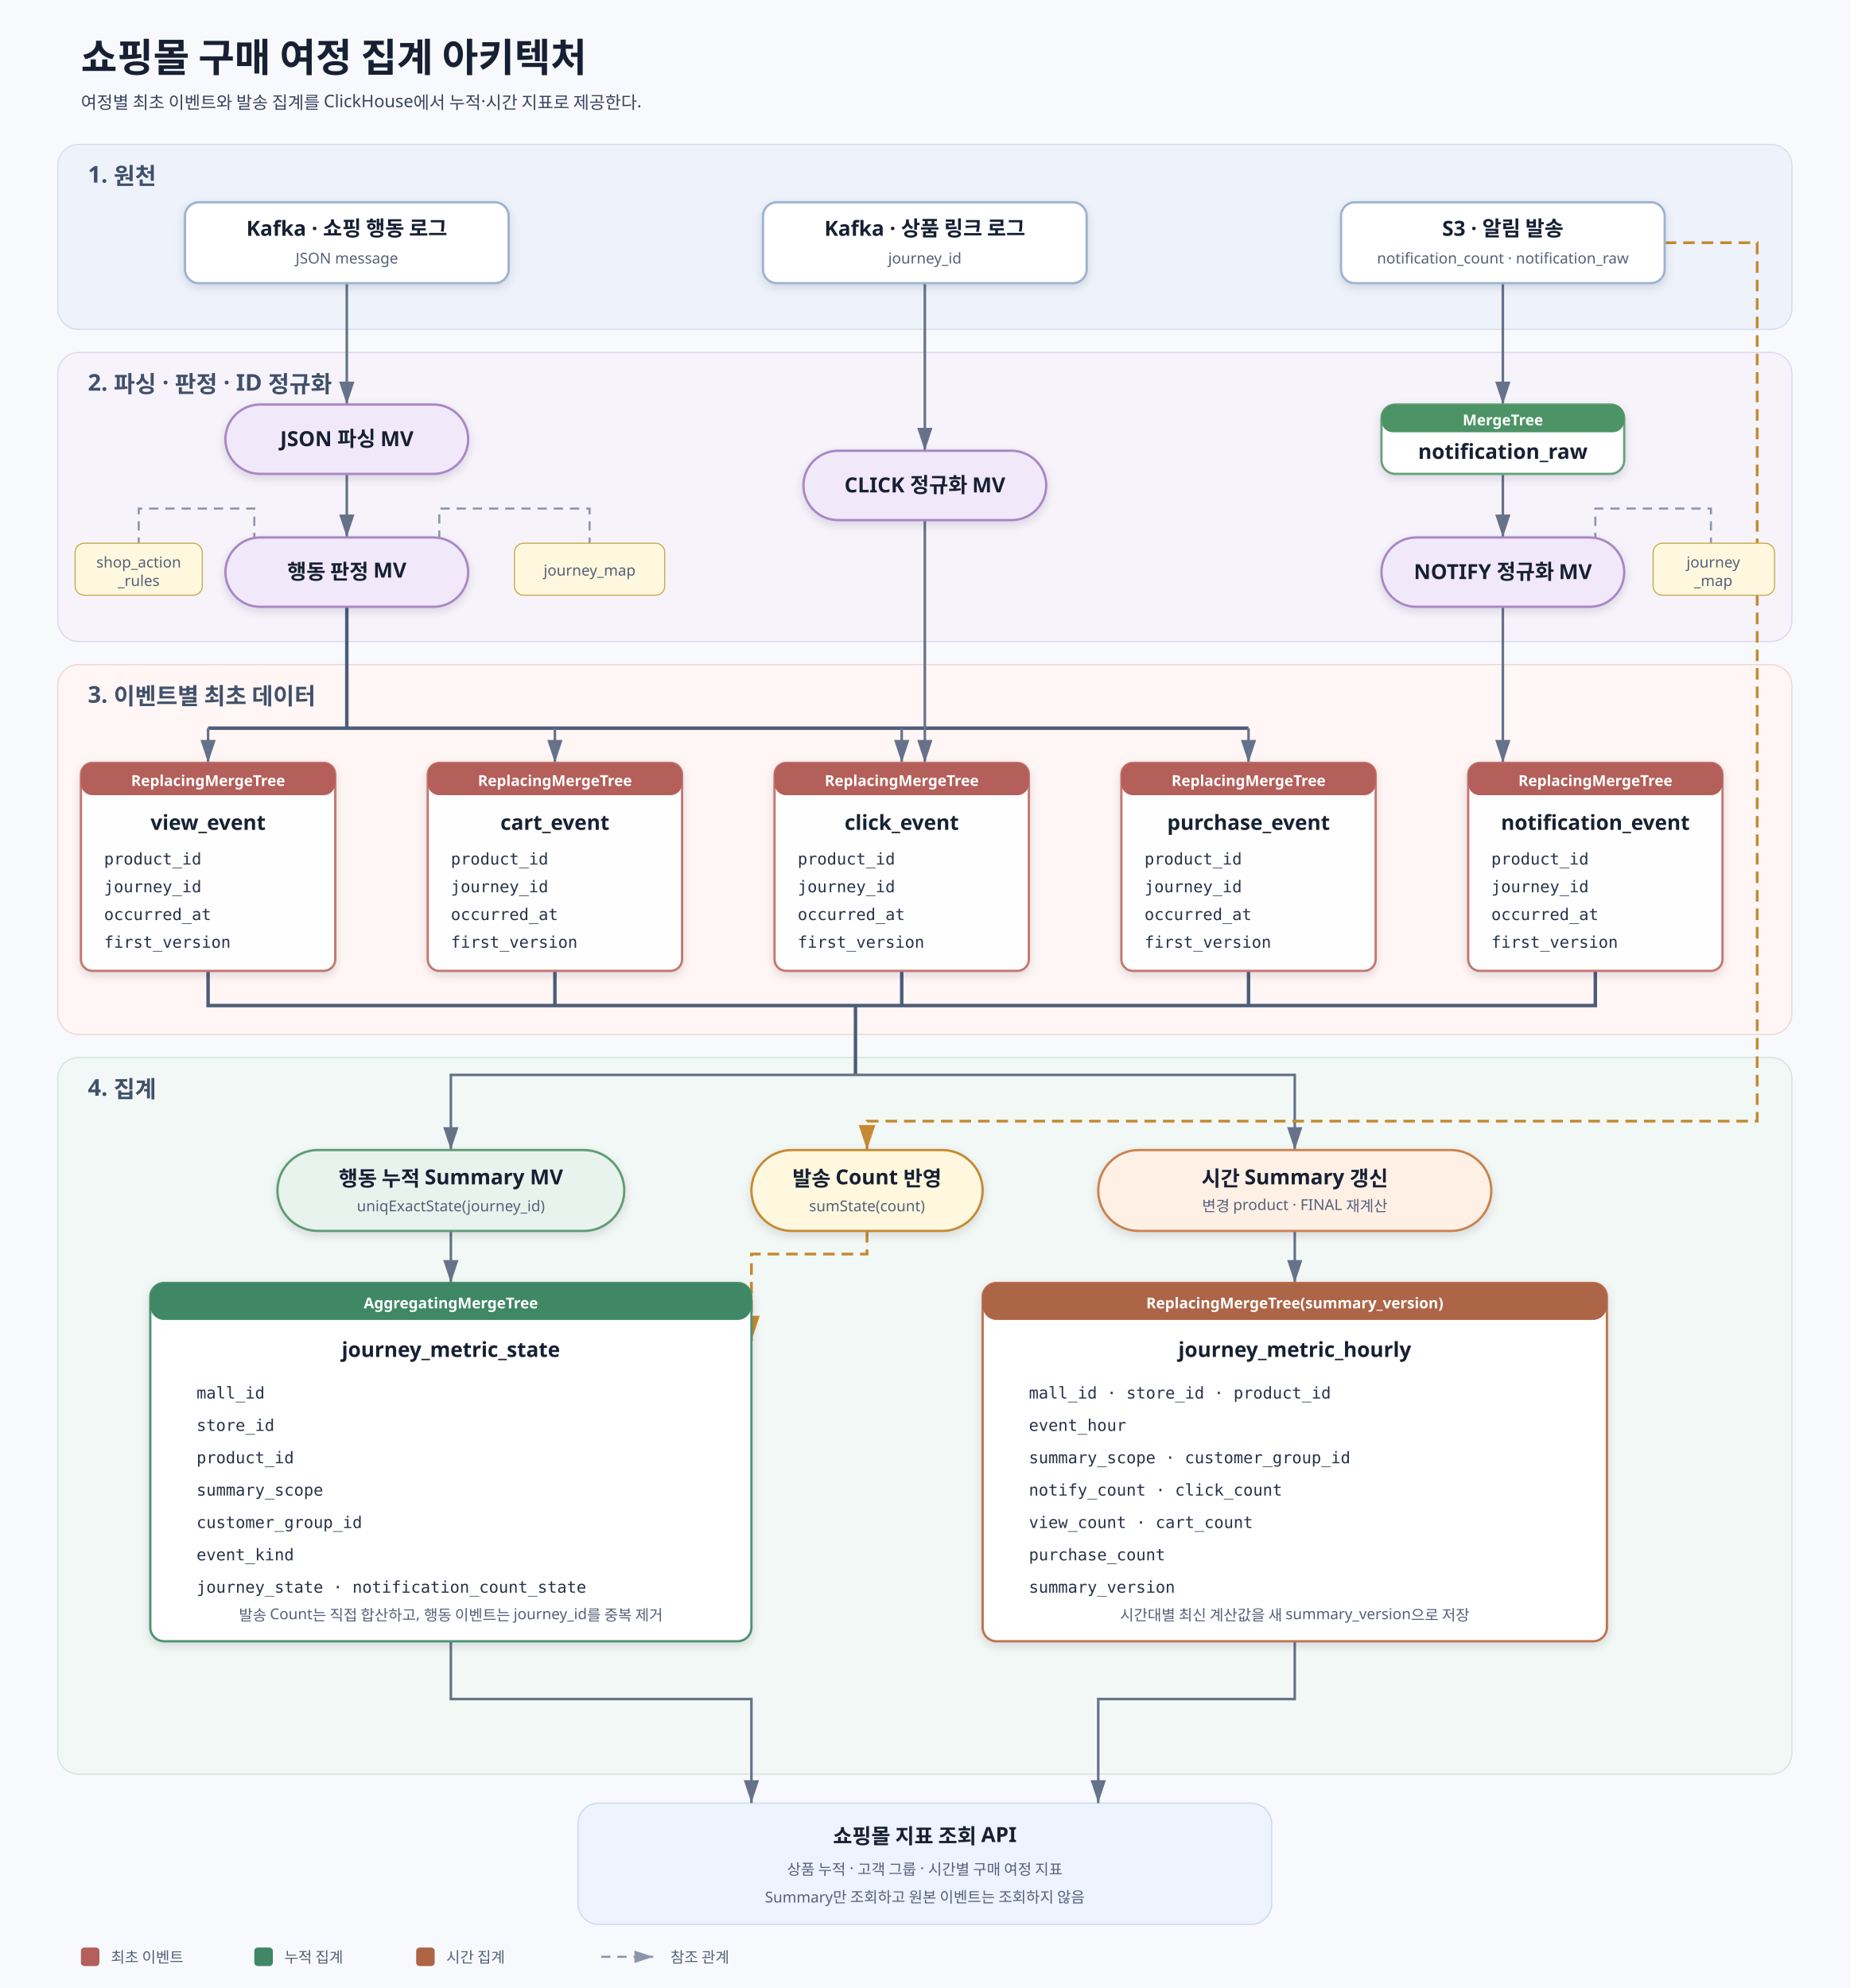
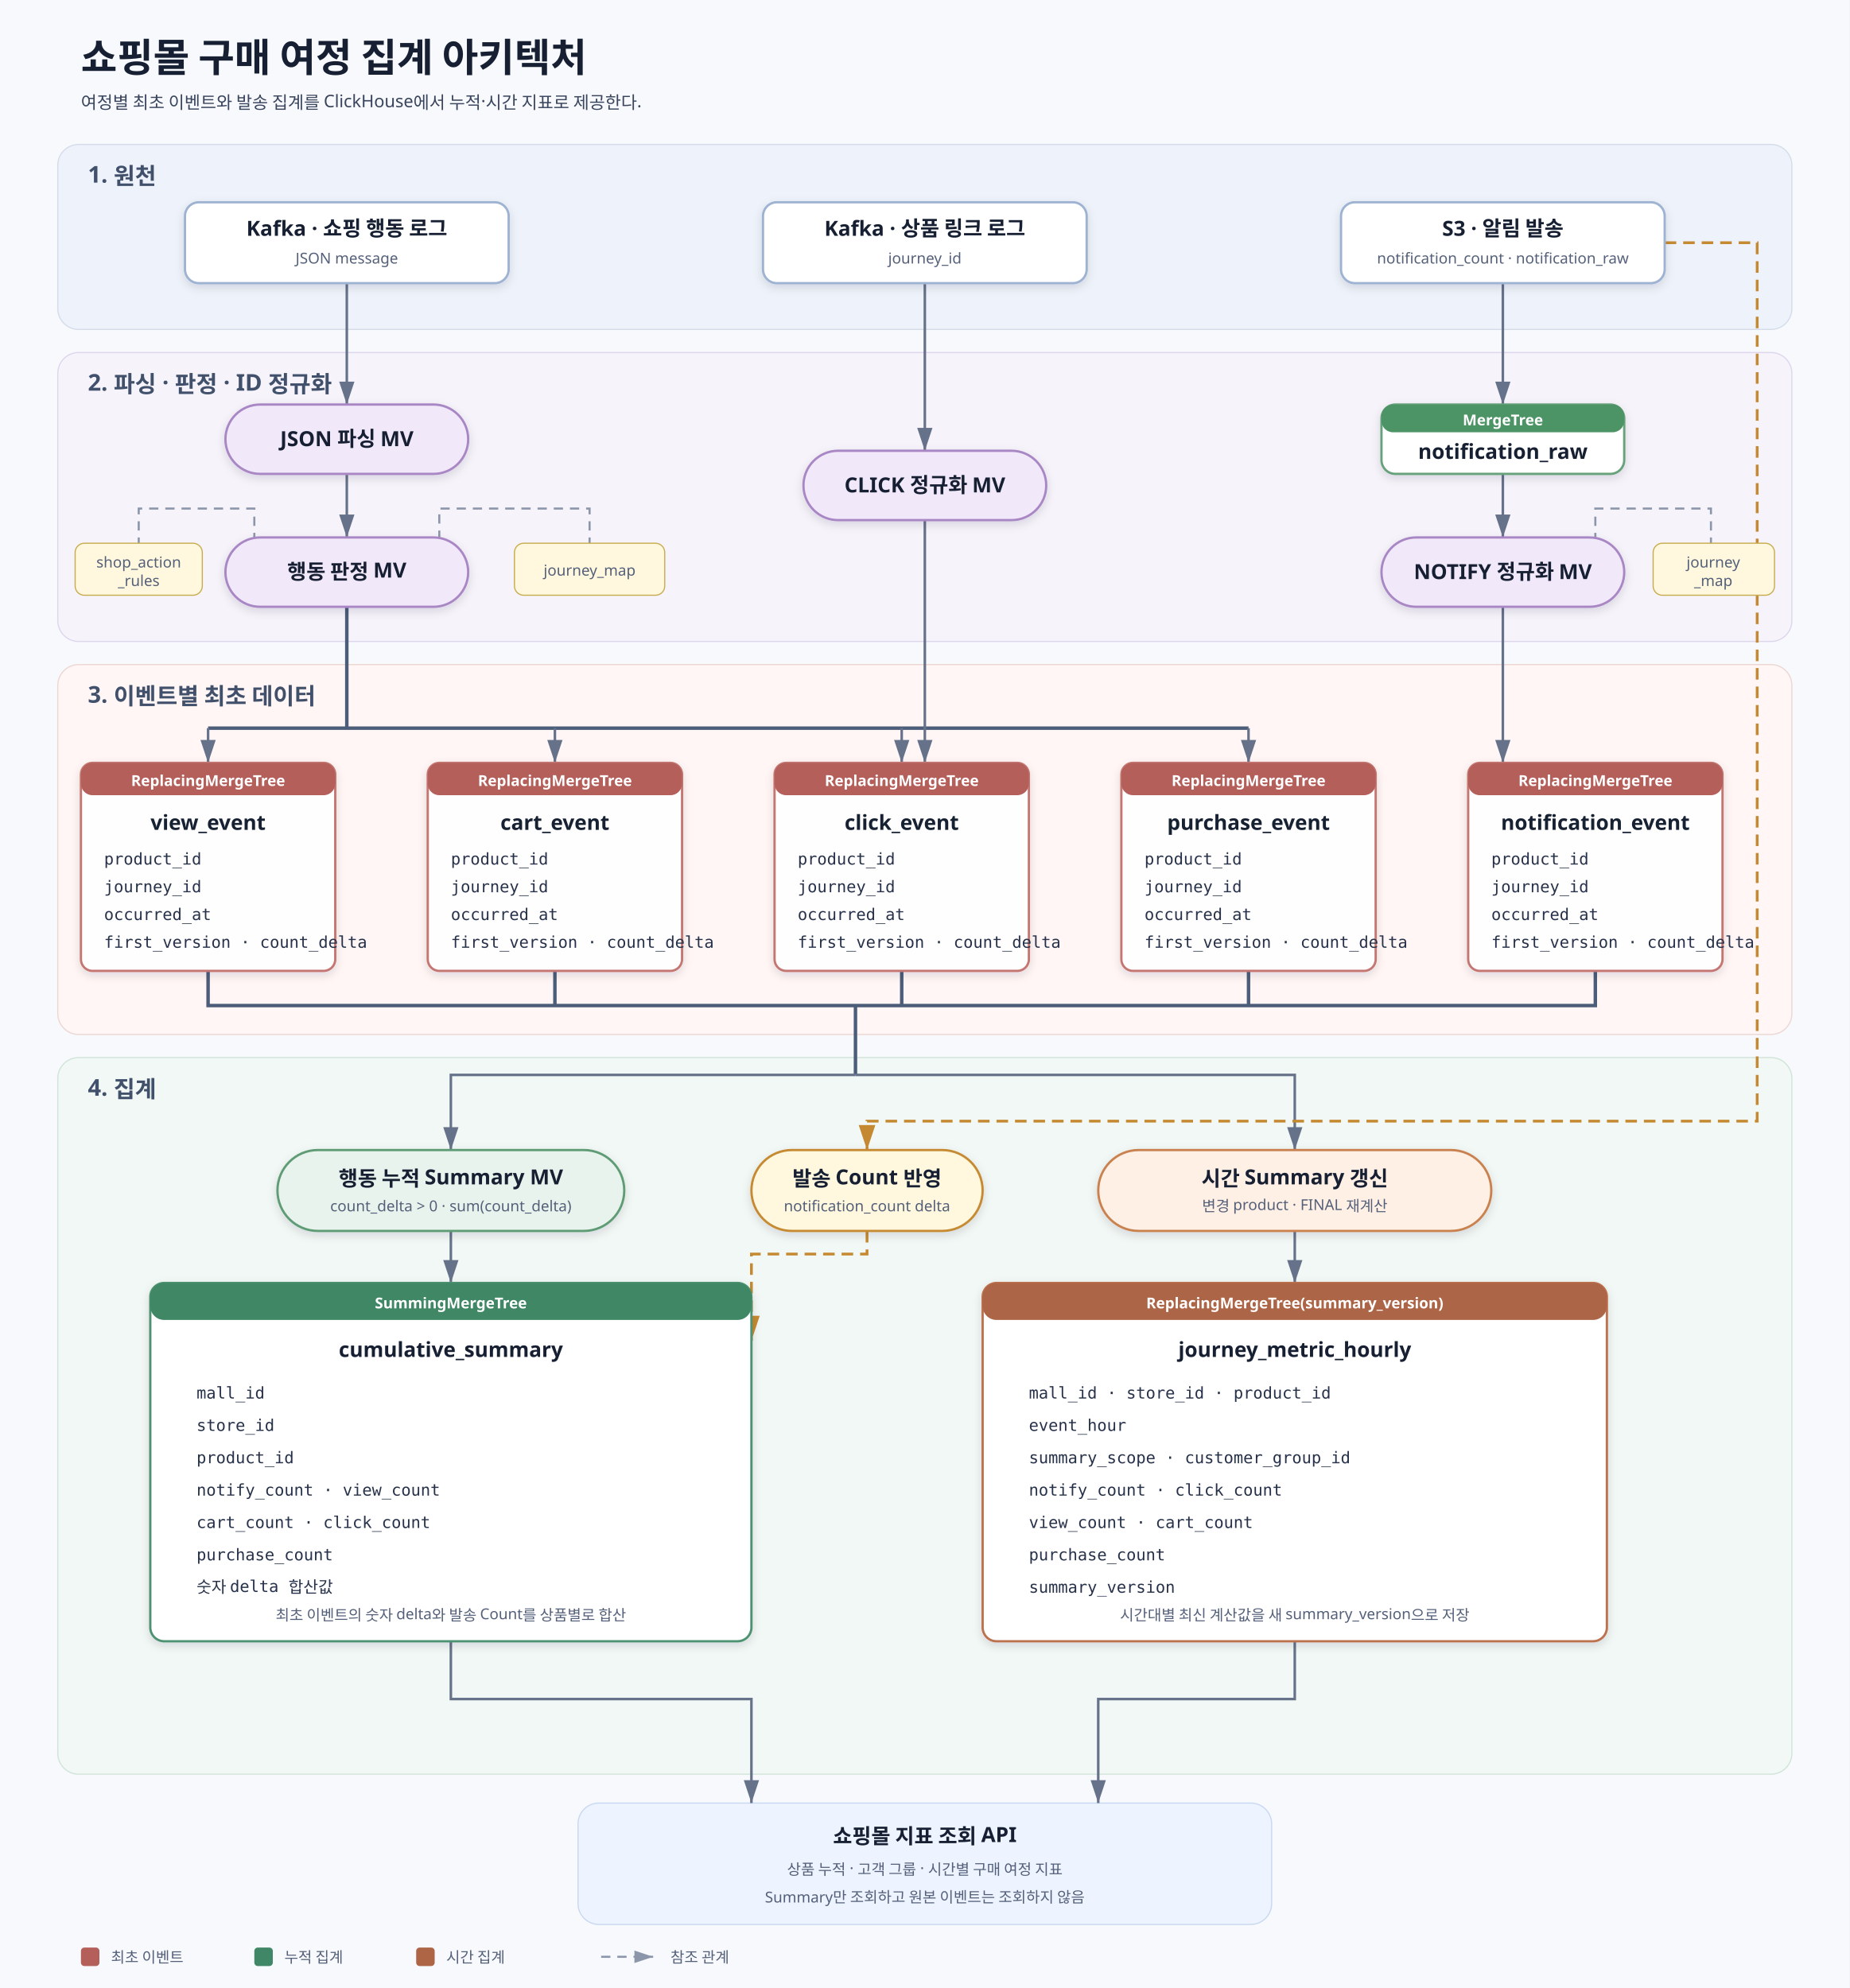
<svg xmlns="http://www.w3.org/2000/svg" width="1600" height="1720" viewBox="0 0 1600 1720">
  <defs>
    <style>
      .title { font: 700 34px 'Apple SD Gothic Neo', 'Noto Sans KR', sans-serif; fill: #172033; }
      .section { font: 700 20px 'Apple SD Gothic Neo', 'Noto Sans KR', sans-serif; fill: #41506b; }
      .name { font: 700 18px 'Apple SD Gothic Neo', 'Noto Sans KR', sans-serif; fill: #172033; }
      .engine { font: 700 13px 'Apple SD Gothic Neo', 'Noto Sans KR', sans-serif; fill: #ffffff; }
      .field { font: 14px 'SFMono-Regular', Menlo, monospace; fill: #27324a; }
      .small { font: 13px 'Apple SD Gothic Neo', 'Noto Sans KR', sans-serif; fill: #546079; }
      .label { font: 14px 'Apple SD Gothic Neo', 'Noto Sans KR', sans-serif; fill: #39445d; }
      .note { font: 15px 'Apple SD Gothic Neo', 'Noto Sans KR', sans-serif; fill: #39445d; }
      .line { fill: none; stroke: #66728a; stroke-width: 2.2; marker-end: url(#arrow); }
      .line-soft { fill: none; stroke: #8b96aa; stroke-width: 1.8; stroke-dasharray: 8 6; marker-end: url(#arrowSoft); }
      .count-line { fill: none; stroke: #c58a31; stroke-width: 2.4; stroke-dasharray: 10 6; marker-end: url(#arrowCount); }
      .bus { fill: none; stroke: #4c5d79; stroke-width: 3; }
    </style>
    <marker id="arrow" markerWidth="10" markerHeight="10" refX="9" refY="3" orient="auto" markerUnits="strokeWidth">
      <path d="M0,0 L0,6 L9,3 z" fill="#66728a" />
    </marker>
    <marker id="arrowSoft" markerWidth="10" markerHeight="10" refX="9" refY="3" orient="auto" markerUnits="strokeWidth">
      <path d="M0,0 L0,6 L9,3 z" fill="#8b96aa" />
    </marker>
    <marker id="arrowCount" markerWidth="10" markerHeight="10" refX="9" refY="3" orient="auto" markerUnits="strokeWidth">
      <path d="M0,0 L0,6 L9,3 z" fill="#c58a31" />
    </marker>
    <filter id="shadow" x="-20%" y="-20%" width="140%" height="140%">
      <feDropShadow dx="0" dy="3" stdDeviation="4" flood-color="#182238" flood-opacity="0.13" />
    </filter>
  </defs>
  <rect width="1600" height="1720" fill="#f7f9fc" />
  <text x="70" y="62" class="title">쇼핑몰 구매 여정 집계 아키텍처</text>
  <text x="70" y="94" class="note">여정별 최초 이벤트와 발송 집계를 ClickHouse에서 누적·시간 지표로 제공한다.</text>
  <rect x="50" y="125" width="1500" height="160" rx="18" fill="#eef3fb" stroke="#d4dcea" />
  <text x="76" y="158" class="section">1. 원천</text>
  <rect x="50" y="305" width="1500" height="250" rx="18" fill="#f6f3fb" stroke="#ded6ec" />
  <text x="76" y="338" class="section">2. 파싱 · 판정 · ID 정규화</text>
  <rect x="50" y="575" width="1500" height="320" rx="18" fill="#fff6f5" stroke="#ecd7d3" />
  <text x="76" y="608" class="section">3. 이벤트별 최초 데이터</text>
  <rect x="50" y="915" width="1500" height="620" rx="18" fill="#f2f8f5" stroke="#d1e4d9" />
  <text x="76" y="948" class="section">4. 집계</text>
  <rect x="500" y="1560" width="600" height="105" rx="18" fill="#edf3ff" stroke="#c9d8f1" />
  <path class="line" d="M300 245 L300 350" />
  <path class="line" d="M800 245 L800 390" />
  <path class="line" d="M1300 245 L1300 350" />
  <path class="line" d="M300 410 L300 465" />
  <path class="line" d="M1300 410 L1300 465" />
  <path class="line-soft" d="M120 515 L120 440 L220 440 L220 495" />
  <path class="line-soft" d="M510 515 L510 440 L380 440 L380 495" />
  <path class="line-soft" d="M1480 515 L1480 440 L1380 440 L1380 495" />
  <path class="bus" d="M300 525 L300 630 L180 630 L1080 630" />
  <path class="line" d="M180 630 L180 660" />
  <path class="line" d="M480 630 L480 660" />
  <path class="line" d="M780 630 L780 660" />
  <path class="line" d="M1080 630 L1080 660" />
  <path class="line" d="M800 450 L800 660" />
  <path class="line" d="M1300 525 L1300 660" />
  <path class="bus" d="M180 840 L180 870 L1380 870 L1380 840" />
  <path class="bus" d="M480 840 L480 870" />
  <path class="bus" d="M780 840 L780 870" />
  <path class="bus" d="M1080 840 L1080 870" />
  <path class="bus" d="M740 870 L740 930" />
  <path class="line" d="M740 930 L390 930 L390 995" />
  <path class="line" d="M740 930 L1120 930 L1120 995" />
  <path class="line" d="M390 1065 L390 1110" />
  <path class="line" d="M1120 1065 L1120 1110" />
  <path class="count-line" d="M1440 210 L1520 210 L1520 970 L750 970 L750 995" />
  <path class="count-line" d="M750 1065 L750 1085 L650 1085 L650 1160" />
  <path class="line" d="M390 1420 L390 1470 L650 1470 L650 1560" />
  <path class="line" d="M1120 1420 L1120 1470 L950 1470 L950 1560" />
  <g filter="url(#shadow)">
    <rect x="160" y="175" width="280" height="70" rx="12" fill="#ffffff" stroke="#9eb2d1" stroke-width="2" />
    <rect x="660" y="175" width="280" height="70" rx="12" fill="#ffffff" stroke="#9eb2d1" stroke-width="2" />
    <rect x="1160" y="175" width="280" height="70" rx="12" fill="#ffffff" stroke="#9eb2d1" stroke-width="2" />
  </g>
  <text x="300" y="204" text-anchor="middle" class="name">Kafka · 쇼핑 행동 로그</text>
  <text x="300" y="228" text-anchor="middle" class="small">JSON message</text>
  <text x="800" y="204" text-anchor="middle" class="name">Kafka · 상품 링크 로그</text>
  <text x="800" y="228" text-anchor="middle" class="small">journey_id</text>
  <text x="1300" y="204" text-anchor="middle" class="name">S3 · 알림 발송</text>
  <text x="1300" y="228" text-anchor="middle" class="small">notification_count · notification_raw</text>
  <g filter="url(#shadow)">
    <rect x="195" y="350" width="210" height="60" rx="30" fill="#f1e9fa" stroke="#a887c4" stroke-width="2" />
    <rect x="195" y="465" width="210" height="60" rx="30" fill="#f1e9fa" stroke="#a887c4" stroke-width="2" />
    <rect x="695" y="390" width="210" height="60" rx="30" fill="#f1e9fa" stroke="#a887c4" stroke-width="2" />
    <rect x="1195" y="350" width="210" height="60" rx="12" fill="#ffffff" stroke="#68a27b" stroke-width="2" />
    <rect x="1195" y="465" width="210" height="60" rx="30" fill="#f1e9fa" stroke="#a887c4" stroke-width="2" />
  </g>
  <text x="300" y="386" text-anchor="middle" class="name">JSON 파싱 MV</text>
  <text x="300" y="501" text-anchor="middle" class="name">행동 판정 MV</text>
  <text x="800" y="426" text-anchor="middle" class="name">CLICK 정규화 MV</text>
  <rect x="1195" y="350" width="210" height="24" rx="10" fill="#4c9365" />
  <text x="1300" y="368" text-anchor="middle" class="engine">MergeTree</text>
  <text x="1300" y="397" text-anchor="middle" class="name">notification_raw</text>
  <text x="1300" y="501" text-anchor="middle" class="name">NOTIFY 정규화 MV</text>
  <rect x="65" y="470" width="110" height="45" rx="8" fill="#fff8df" stroke="#c8ad50" />
  <rect x="445" y="470" width="130" height="45" rx="8" fill="#fff8df" stroke="#c8ad50" />
  <rect x="1430" y="470" width="105" height="45" rx="8" fill="#fff8df" stroke="#c8ad50" />
  <text x="120" y="491" text-anchor="middle" class="small">shop_action</text>
  <text x="120" y="507" text-anchor="middle" class="small">_rules</text>
  <text x="510" y="498" text-anchor="middle" class="small">journey_map</text>
  <text x="1482" y="491" text-anchor="middle" class="small">journey</text>
  <text x="1482" y="507" text-anchor="middle" class="small">_map</text>
  <g filter="url(#shadow)">
    <g>
      <rect x="70" y="660" width="220" height="180" rx="10" fill="#fffefe" stroke="#c47772" stroke-width="2" />
      <rect x="70" y="660" width="220" height="28" rx="10" fill="#b45f5a" />
      <text x="180" y="680" text-anchor="middle" class="engine">ReplacingMergeTree</text>
      <text x="180" y="718" text-anchor="middle" class="name">view_event</text>
    </g>
    <g>
      <rect x="370" y="660" width="220" height="180" rx="10" fill="#fffefe" stroke="#c47772" stroke-width="2" />
      <rect x="370" y="660" width="220" height="28" rx="10" fill="#b45f5a" />
      <text x="480" y="680" text-anchor="middle" class="engine">ReplacingMergeTree</text>
      <text x="480" y="718" text-anchor="middle" class="name">cart_event</text>
    </g>
    <g>
      <rect x="670" y="660" width="220" height="180" rx="10" fill="#fffefe" stroke="#c47772" stroke-width="2" />
      <rect x="670" y="660" width="220" height="28" rx="10" fill="#b45f5a" />
      <text x="780" y="680" text-anchor="middle" class="engine">ReplacingMergeTree</text>
      <text x="780" y="718" text-anchor="middle" class="name">click_event</text>
    </g>
    <g>
      <rect x="970" y="660" width="220" height="180" rx="10" fill="#fffefe" stroke="#c47772" stroke-width="2" />
      <rect x="970" y="660" width="220" height="28" rx="10" fill="#b45f5a" />
      <text x="1080" y="680" text-anchor="middle" class="engine">ReplacingMergeTree</text>
      <text x="1080" y="718" text-anchor="middle" class="name">purchase_event</text>
    </g>
    <g>
      <rect x="1270" y="660" width="220" height="180" rx="10" fill="#fffefe" stroke="#c47772" stroke-width="2" />
      <rect x="1270" y="660" width="220" height="28" rx="10" fill="#b45f5a" />
      <text x="1380" y="680" text-anchor="middle" class="engine">ReplacingMergeTree</text>
      <text x="1380" y="718" text-anchor="middle" class="name">notification_event</text>
    </g>
  </g>
  <g class="field">
    <text x="90" y="748">product_id</text>
    <text x="90" y="772">journey_id</text>
    <text x="90" y="796">occurred_at</text>
-     <text x="90" y="820">first_version</text>
+     <text x="90" y="820">first_version · count_delta</text>
    <text x="390" y="748">product_id</text>
    <text x="390" y="772">journey_id</text>
    <text x="390" y="796">occurred_at</text>
-     <text x="390" y="820">first_version</text>
+     <text x="390" y="820">first_version · count_delta</text>
    <text x="690" y="748">product_id</text>
    <text x="690" y="772">journey_id</text>
    <text x="690" y="796">occurred_at</text>
-     <text x="690" y="820">first_version</text>
+     <text x="690" y="820">first_version · count_delta</text>
    <text x="990" y="748">product_id</text>
    <text x="990" y="772">journey_id</text>
    <text x="990" y="796">occurred_at</text>
-     <text x="990" y="820">first_version</text>
+     <text x="990" y="820">first_version · count_delta</text>
    <text x="1290" y="748">product_id</text>
    <text x="1290" y="772">journey_id</text>
    <text x="1290" y="796">occurred_at</text>
-     <text x="1290" y="820">first_version</text>
+     <text x="1290" y="820">first_version · count_delta</text>
  </g>
  <g filter="url(#shadow)">
    <rect x="240" y="995" width="300" height="70" rx="35" fill="#e8f3ed" stroke="#5e9b75" stroke-width="2" />
    <rect x="950" y="995" width="340" height="70" rx="35" fill="#fff0e6" stroke="#c9824f" stroke-width="2" />
  </g>
  <text x="390" y="1026" text-anchor="middle" class="name">행동 누적 Summary MV</text>
-   <text x="390" y="1048" text-anchor="middle" class="small">uniqExactState(journey_id)</text>
+   <text x="390" y="1048" text-anchor="middle" class="small">count_delta &gt; 0 · sum(count_delta)</text>
  <text x="1120" y="1026" text-anchor="middle" class="name">시간 Summary 갱신</text>
  <text x="1120" y="1048" text-anchor="middle" class="small">변경 product · FINAL 재계산</text>
  <g filter="url(#shadow)">
    <rect x="650" y="995" width="200" height="70" rx="35" fill="#fff8df" stroke="#c58a31" stroke-width="2" />
  </g>
  <text x="750" y="1026" text-anchor="middle" class="name">발송 Count 반영</text>
-   <text x="750" y="1048" text-anchor="middle" class="small">sumState(count)</text>
+   <text x="750" y="1048" text-anchor="middle" class="small">notification_count delta</text>
  <g filter="url(#shadow)">
    <rect x="130" y="1110" width="520" height="310" rx="12" fill="#ffffff" stroke="#4d9271" stroke-width="2" />
    <rect x="130" y="1110" width="520" height="32" rx="12" fill="#3f8766" />
    <rect x="850" y="1110" width="540" height="310" rx="12" fill="#ffffff" stroke="#bd7250" stroke-width="2" />
    <rect x="850" y="1110" width="540" height="32" rx="12" fill="#ad6546" />
  </g>
-   <text x="390" y="1132" text-anchor="middle" class="engine">AggregatingMergeTree</text>
+   <text x="390" y="1132" text-anchor="middle" class="engine">SummingMergeTree</text>
  <text x="1120" y="1132" text-anchor="middle" class="engine">ReplacingMergeTree(summary_version)</text>
-   <text x="390" y="1174" text-anchor="middle" class="name">journey_metric_state</text>
+   <text x="390" y="1174" text-anchor="middle" class="name">cumulative_summary</text>
  <text x="1120" y="1174" text-anchor="middle" class="name">journey_metric_hourly</text>
  <g class="field">
    <text x="170" y="1210">mall_id</text>
    <text x="170" y="1238">store_id</text>
    <text x="170" y="1266">product_id</text>
-     <text x="170" y="1294">summary_scope</text>
-     <text x="170" y="1322">customer_group_id</text>
-     <text x="170" y="1350">event_kind</text>
-     <text x="170" y="1378">journey_state · notification_count_state</text>
+     <text x="170" y="1294">notify_count · view_count</text>
+     <text x="170" y="1322">cart_count · click_count</text>
+     <text x="170" y="1350">purchase_count</text>
+     <text x="170" y="1378">숫자 delta 합산값</text>
    <text x="890" y="1210">mall_id · store_id · product_id</text>
    <text x="890" y="1238">event_hour</text>
    <text x="890" y="1266">summary_scope · customer_group_id</text>
    <text x="890" y="1294">notify_count · click_count</text>
    <text x="890" y="1322">view_count · cart_count</text>
    <text x="890" y="1350">purchase_count</text>
    <text x="890" y="1378">summary_version</text>
  </g>
-   <text x="390" y="1402" text-anchor="middle" class="small">발송 Count는 직접 합산하고, 행동 이벤트는 journey_id를 중복 제거</text>
+   <text x="390" y="1402" text-anchor="middle" class="small">최초 이벤트의 숫자 delta와 발송 Count를 상품별로 합산</text>
  <text x="1120" y="1402" text-anchor="middle" class="small">시간대별 최신 계산값을 새 summary_version으로 저장</text>
  <text x="800" y="1595" text-anchor="middle" class="name">쇼핑몰 지표 조회 API</text>
  <text x="800" y="1622" text-anchor="middle" class="small">상품 누적 · 고객 그룹 · 시간별 구매 여정 지표</text>
  <text x="800" y="1646" text-anchor="middle" class="small">Summary만 조회하고 원본 이벤트는 조회하지 않음</text>
  <rect x="70" y="1685" width="16" height="16" rx="3" fill="#b45f5a" />
  <text x="96" y="1698" class="small">최초 이벤트</text>
  <rect x="220" y="1685" width="16" height="16" rx="3" fill="#3f8766" />
  <text x="246" y="1698" class="small">누적 집계</text>
  <rect x="360" y="1685" width="16" height="16" rx="3" fill="#ad6546" />
  <text x="386" y="1698" class="small">시간 집계</text>
  <path d="M520 1693 L565 1693" class="line-soft" />
  <text x="580" y="1698" class="small">참조 관계</text>
</svg>
